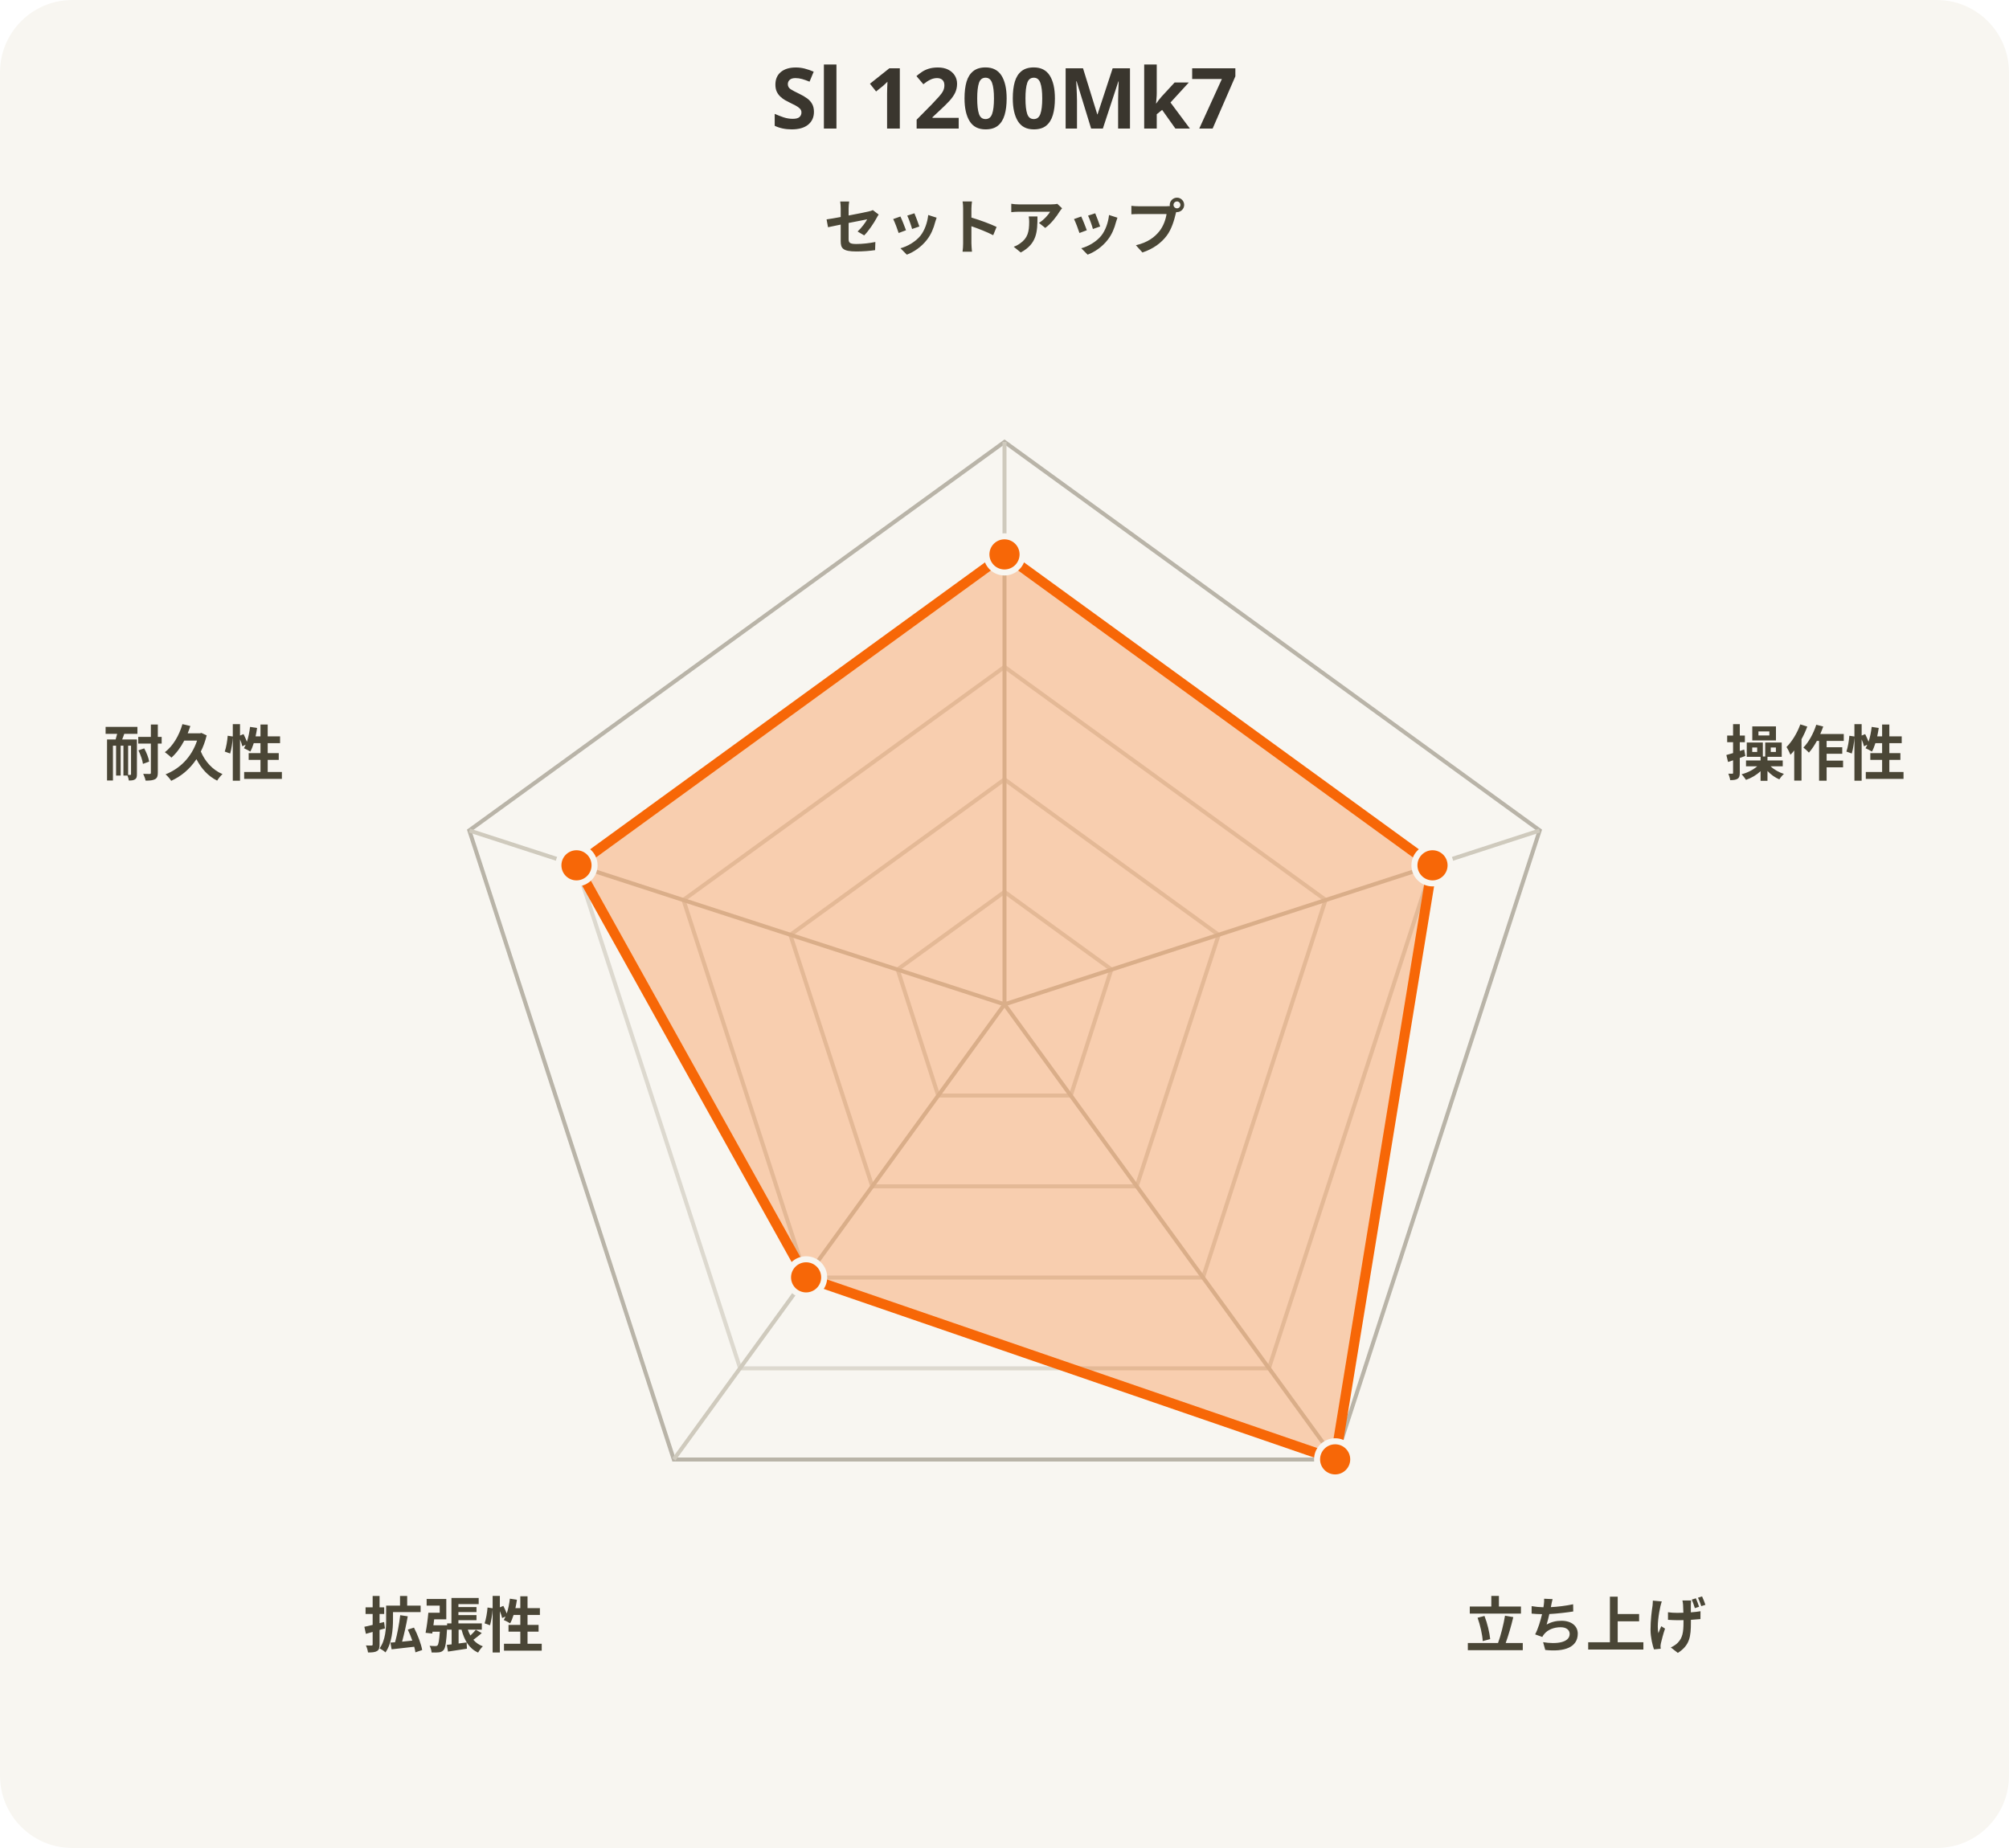
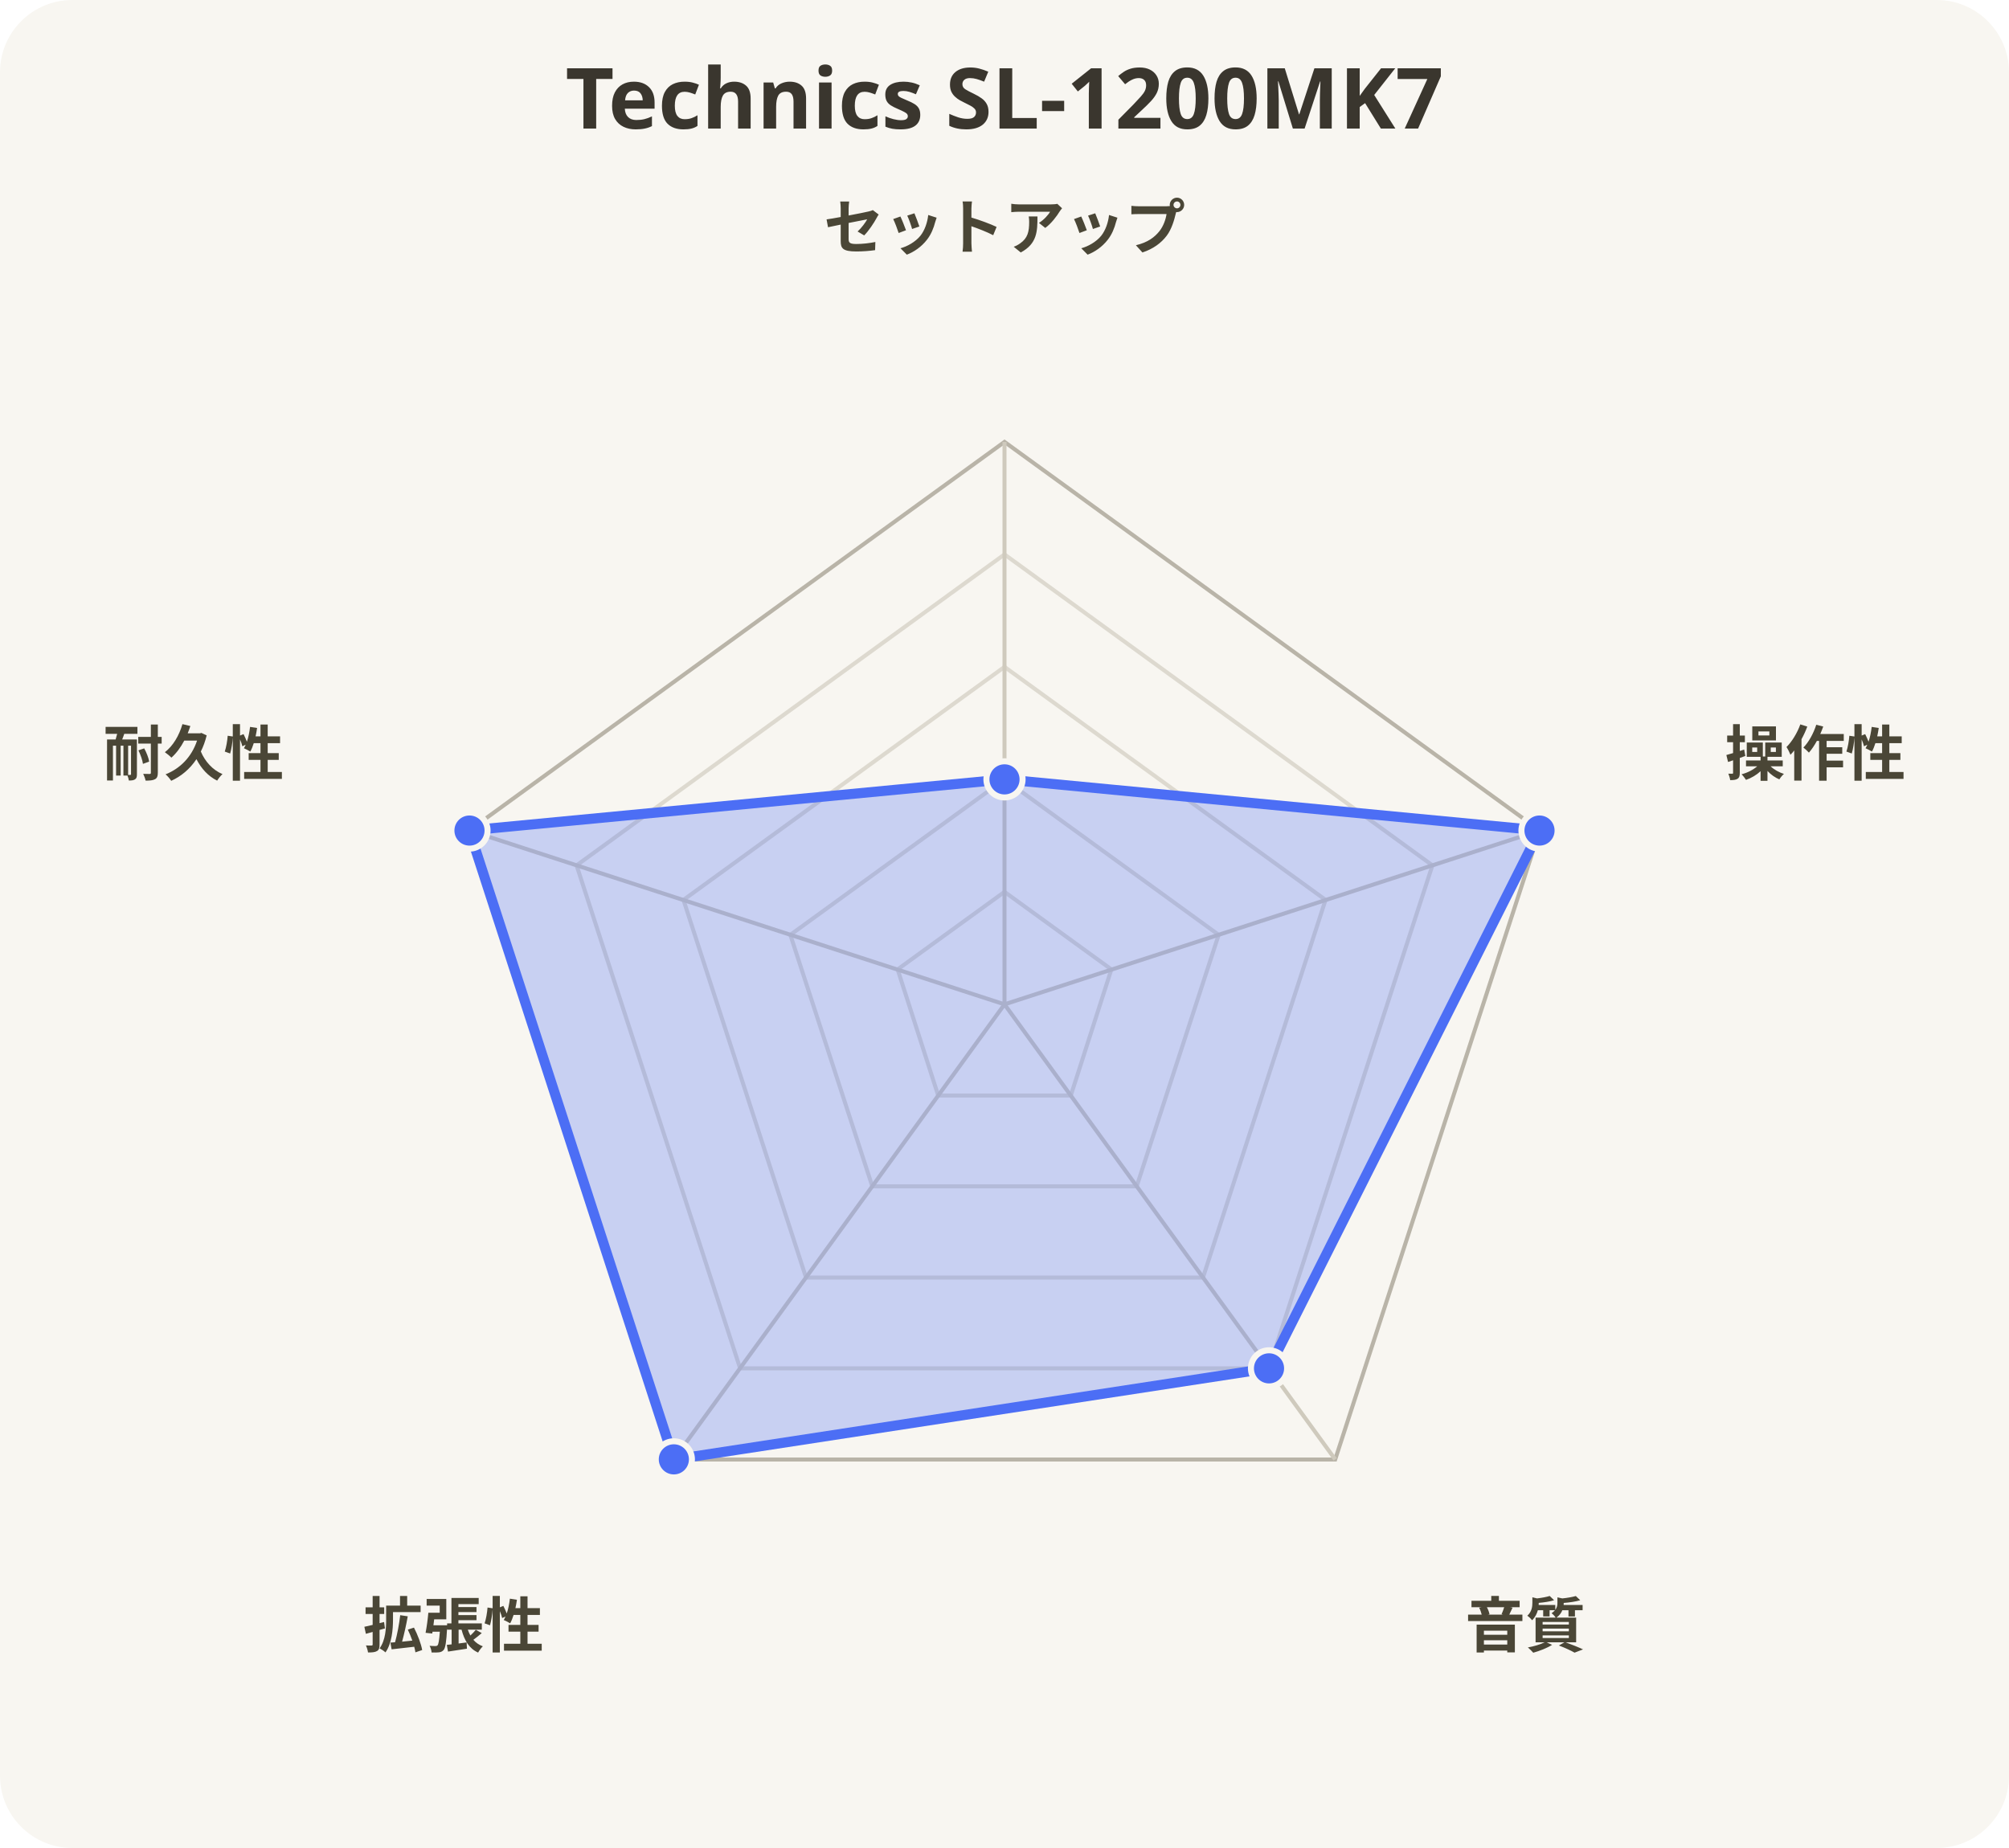
<svg xmlns="http://www.w3.org/2000/svg" viewBox="0 0 500 460" font-family="'Hiragino Sans','Noto Sans JP',sans-serif">
  <rect x="0" y="0" width="500" height="460" rx="18" fill="#F8F6F1" />
-   <text x="250" y="32" text-anchor="middle" font-size="21" font-weight="700" fill="#3A362E">Sl 1200Mk7</text>
+   <text x="250" y="32" text-anchor="middle" font-size="21" font-weight="700" fill="#3A362E">Technics SL-1200MK7</text>
  <polygon points="250.0,222.0 276.6,241.3 266.5,272.7 233.5,272.7 223.4,241.3 " fill="none" stroke="#DDD9CF" stroke-width="1" />
  <polygon points="250.0,194.0 303.3,232.7 282.9,295.3 217.1,295.3 196.7,232.7 " fill="none" stroke="#DDD9CF" stroke-width="1" />
  <polygon points="250.0,166.0 329.9,224.0 299.4,318.0 200.6,318.0 170.1,224.0 " fill="none" stroke="#DDD9CF" stroke-width="1" />
  <polygon points="250.0,138.0 356.5,215.4 315.8,340.6 184.2,340.6 143.5,215.4 " fill="none" stroke="#DDD9CF" stroke-width="1" />
  <polygon points="250.0,110.0 383.2,206.7 332.3,363.3 167.7,363.3 116.8,206.7 " fill="none" stroke="#B9B4A8" stroke-width="1" />
  <line x1="250" y1="250" x2="250" y2="110" stroke="#CFCABD" stroke-width="1" />
  <line x1="250" y1="250" x2="383.154" y2="206.74" stroke="#CFCABD" stroke-width="1" />
  <line x1="250" y1="250" x2="332.292" y2="363.26" stroke="#CFCABD" stroke-width="1" />
  <line x1="250" y1="250" x2="167.708" y2="363.26" stroke="#CFCABD" stroke-width="1" />
  <line x1="250" y1="250" x2="116.846" y2="206.74" stroke="#CFCABD" stroke-width="1" />
  <text x="250" y="62" text-anchor="middle" font-size="15" font-weight="600" fill="#4A4636">セットアップ</text>
  <text x="429.296" y="192.998" text-anchor="start" font-size="15" font-weight="600" fill="#4A4636">操作性</text>
-   <text x="364.628" y="410.002" text-anchor="start" font-size="15" font-weight="600" fill="#4A4636">立ち上げ</text>
+   <text x="364.628" y="410.002" text-anchor="start" font-size="15" font-weight="600" fill="#4A4636">音質</text>
  <text x="135.372" y="410.002" text-anchor="end" font-size="15" font-weight="600" fill="#4A4636">拡張性</text>
  <text x="70.704" y="192.998" text-anchor="end" font-size="15" font-weight="600" fill="#4A4636">耐久性</text>
-   <polygon points="250.0,138.0 356.5,215.4 332.3,363.3 200.6,318.0 143.5,215.4" fill="#F76707" fill-opacity="0.28" stroke="#F76707" stroke-width="2.5" stroke-linejoin="round" />
-   <circle cx="250" cy="138" r="4.5" fill="#F76707" stroke="#F8F6F1" stroke-width="1.5" />
-   <circle cx="356.523" cy="215.392" r="4.5" fill="#F76707" stroke="#F8F6F1" stroke-width="1.5" />
-   <circle cx="332.292" cy="363.26" r="4.5" fill="#F76707" stroke="#F8F6F1" stroke-width="1.5" />
-   <circle cx="200.625" cy="317.956" r="4.5" fill="#F76707" stroke="#F8F6F1" stroke-width="1.5" />
-   <circle cx="143.477" cy="215.392" r="4.5" fill="#F76707" stroke="#F8F6F1" stroke-width="1.5" />
+   <polygon points="250.0,194.0 383.2,206.7 315.8,340.6 167.7,363.3 116.8,206.7 " fill="#4C6EF5" fill-opacity="0.28" stroke="#4C6EF5" stroke-width="2.5" stroke-linejoin="round" />
+   <circle cx="250" cy="194" r="4.5" fill="#4C6EF5" stroke="#F8F6F1" stroke-width="1.5" />
+   <circle cx="383.154" cy="206.74" r="4.5" fill="#4C6EF5" stroke="#F8F6F1" stroke-width="1.5" />
+   <circle cx="315.834" cy="340.608" r="4.5" fill="#4C6EF5" stroke="#F8F6F1" stroke-width="1.5" />
+   <circle cx="167.708" cy="363.26" r="4.5" fill="#4C6EF5" stroke="#F8F6F1" stroke-width="1.5" />
+   <circle cx="116.846" cy="206.74" r="4.5" fill="#4C6EF5" stroke="#F8F6F1" stroke-width="1.5" />
</svg>
